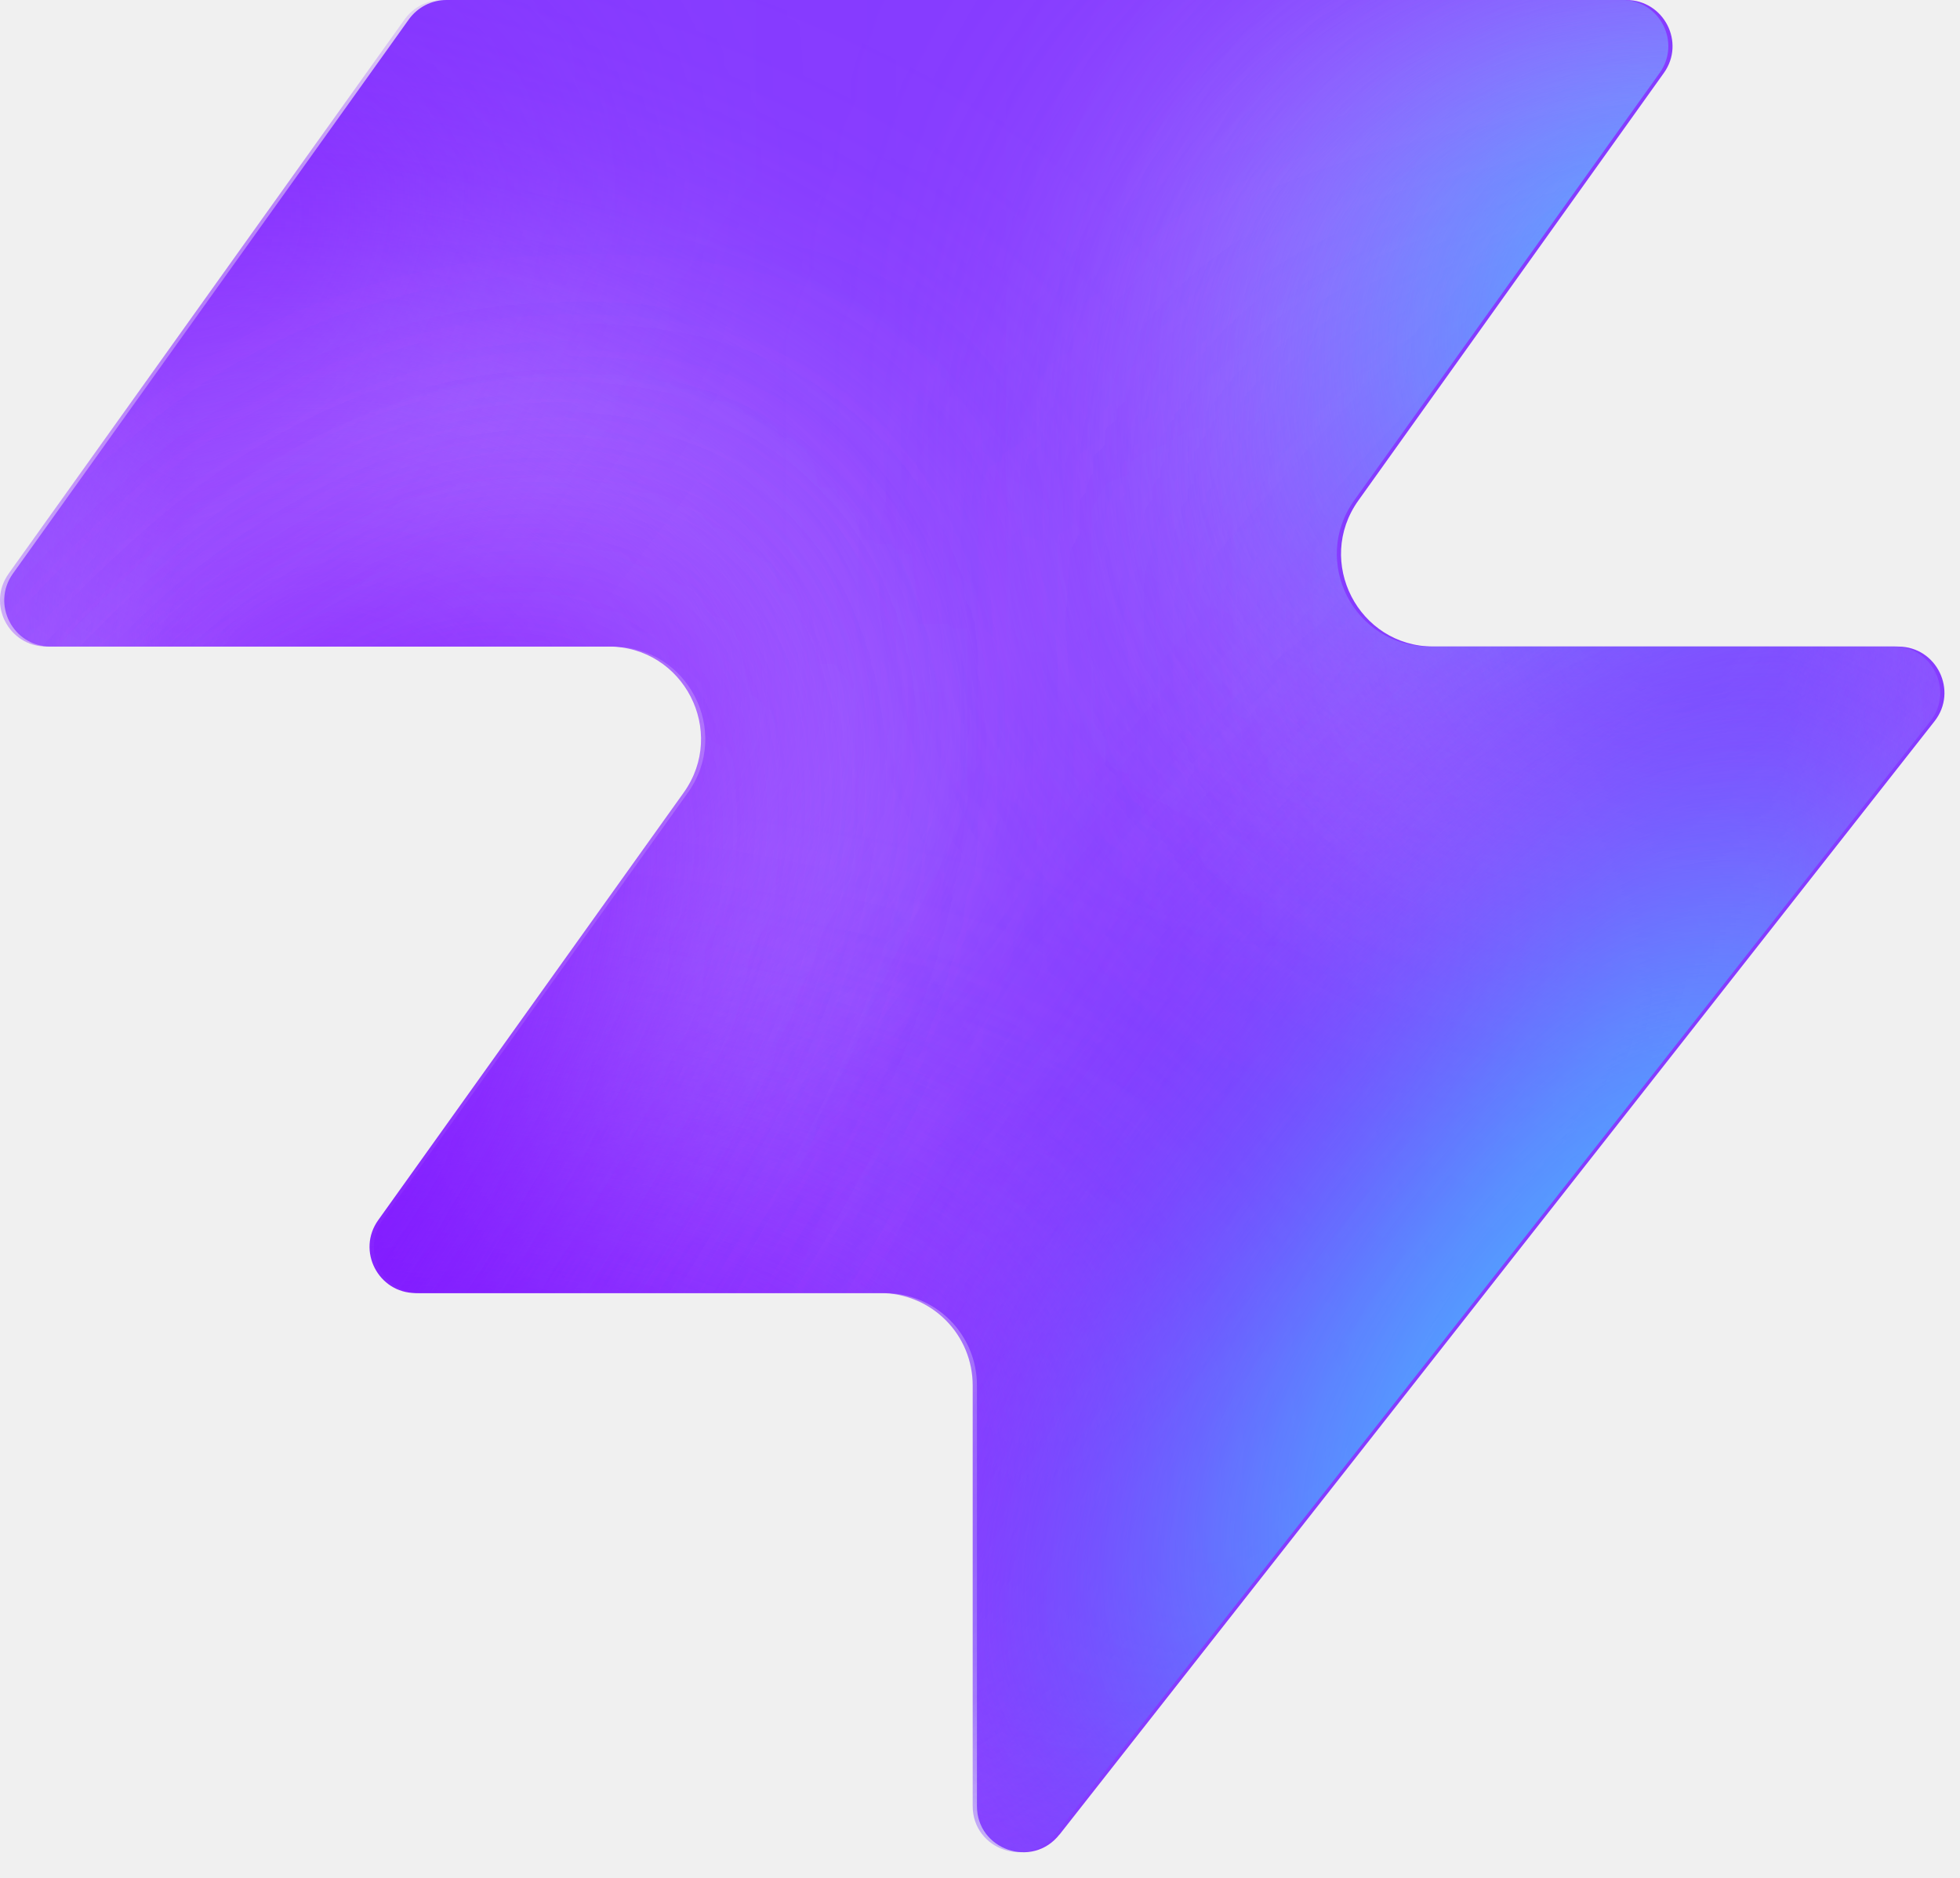
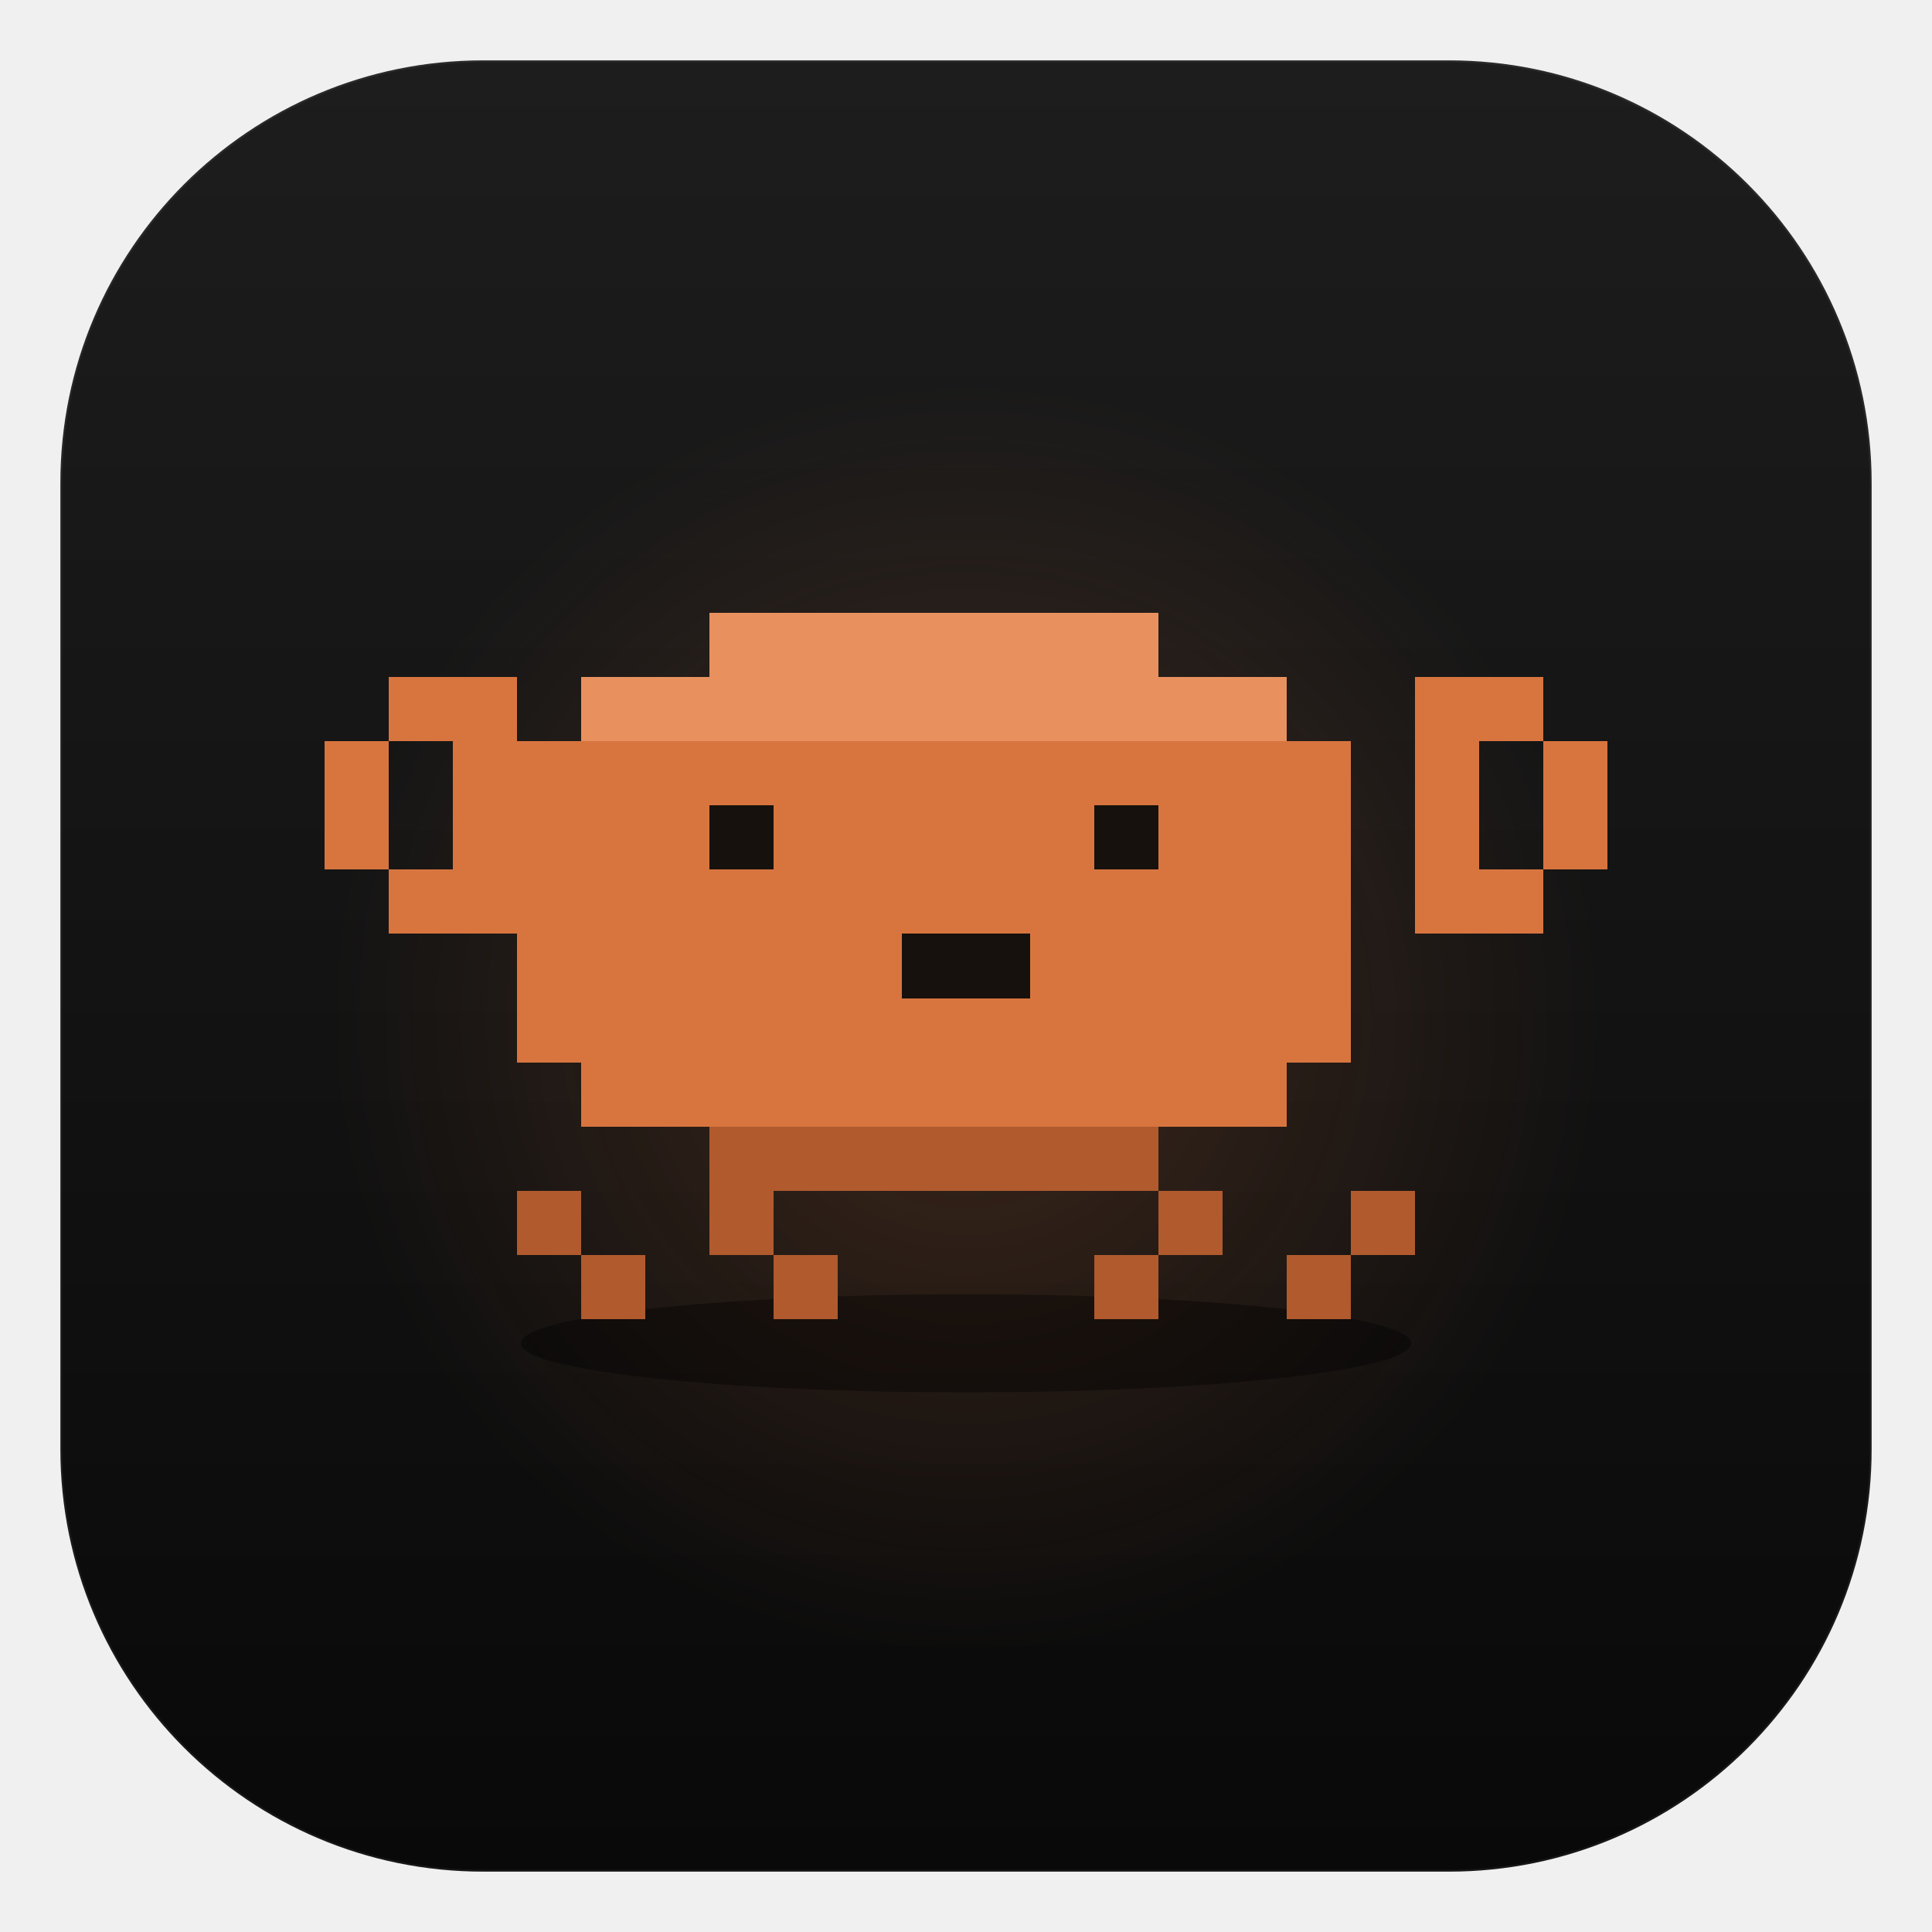
- <svg xmlns="http://www.w3.org/2000/svg" width="48" height="46" fill="none" viewBox="0 0 48 46">
-   <path fill="#863bff" d="M25.946 44.938c-.664.845-2.021.375-2.021-.698V33.937a2.26 2.26 0 0 0-2.262-2.262H10.287c-.92 0-1.456-1.04-.92-1.788l7.48-10.471c1.07-1.497 0-3.578-1.842-3.578H1.237c-.92 0-1.456-1.04-.92-1.788L10.013.474c.214-.297.556-.474.92-.474h28.894c.92 0 1.456 1.04.92 1.788l-7.48 10.471c-1.07 1.498 0 3.579 1.842 3.579h11.377c.943 0 1.473 1.088.89 1.83L25.947 44.94z" style="fill:#863bff;fill:color(display-p3 .525 .23 1);fill-opacity:1" />
-   <mask id="a" width="48" height="46" x="0" y="0" maskUnits="userSpaceOnUse" style="mask-type:alpha">
-     <path fill="#000" d="M25.842 44.938c-.664.844-2.021.375-2.021-.698V33.937a2.26 2.26 0 0 0-2.262-2.262H10.183c-.92 0-1.456-1.04-.92-1.788l7.48-10.471c1.07-1.498 0-3.579-1.842-3.579H1.133c-.92 0-1.456-1.04-.92-1.787L9.91.473c.214-.297.556-.474.92-.474h28.894c.92 0 1.456 1.04.92 1.788l-7.48 10.471c-1.07 1.498 0 3.578 1.842 3.578h11.377c.943 0 1.473 1.088.89 1.832L25.843 44.94z" style="fill:#000;fill-opacity:1" />
-   </mask>
-   <g mask="url(#a)">
-     <g filter="url(#b)">
-       <ellipse cx="5.508" cy="14.704" fill="#ede6ff" rx="5.508" ry="14.704" style="fill:#ede6ff;fill:color(display-p3 .927 .903 1);fill-opacity:1" transform="matrix(.00324 1 1 -.00324 -4.47 31.516)" />
+ <svg xmlns="http://www.w3.org/2000/svg" width="1024" height="1024" viewBox="0 0 1024 1024" role="img" aria-label="YiTerm app icon">
+   <defs>
+     <linearGradient id="tile" x1="512" y1="32" x2="512" y2="992" gradientUnits="userSpaceOnUse">
+       <stop offset="0" stop-color="#1d1d1d" />
+       <stop offset="1" stop-color="#090909" />
+     </linearGradient>
+     <radialGradient id="glow" cx="512" cy="540" r="340" gradientUnits="userSpaceOnUse">
+       <stop offset="0" stop-color="#d8753f" stop-opacity="0.22" />
+       <stop offset="1" stop-color="#d8753f" stop-opacity="0" />
+     </radialGradient>
+   </defs>
+   <rect x="32" y="32" width="960" height="960" rx="224" fill="url(#tile)" />
+   <rect x="32" y="32" width="960" height="960" rx="224" fill="url(#glow)" />
+   <ellipse cx="512" cy="712" rx="236" ry="26" fill="#000000" opacity="0.38" />
+   <g transform="translate(512 512) scale(34) translate(-12 -9.5)" shape-rendering="crispEdges">
+     <g fill="#d8753f">
+       <rect x="4" y="6" width="1" height="2" />
+       <rect x="3" y="5" width="2" height="1" />
+       <rect x="2" y="6" width="1" height="2" />
+       <rect x="3" y="8" width="2" height="1" />
+       <rect x="19" y="6" width="1" height="2" />
+       <rect x="19" y="5" width="2" height="1" />
+       <rect x="21" y="6" width="1" height="2" />
+       <rect x="19" y="8" width="2" height="1" />
+       <rect x="5" y="6" width="13" height="5" />
+       <rect x="6" y="11" width="11" height="1" />
    </g>
-     <g filter="url(#c)">
-       <ellipse cx="10.399" cy="29.851" fill="#ede6ff" rx="10.399" ry="29.851" style="fill:#ede6ff;fill:color(display-p3 .927 .903 1);fill-opacity:1" transform="matrix(.00324 1 1 -.00324 -39.328 7.883)" />
+     <g fill="#e8915f">
+       <rect x="8" y="4" width="7" height="1" />
+       <rect x="6" y="5" width="11" height="1" />
    </g>
-     <g filter="url(#d)">
-       <ellipse cx="5.508" cy="30.487" fill="#7e14ff" rx="5.508" ry="30.487" style="fill:#7e14ff;fill:color(display-p3 .492 .077 1);fill-opacity:1" transform="rotate(89.814 -25.913 -14.639)scale(1 -1)" />
+     <g fill="#b05a2e">
+       <rect x="8" y="12" width="7" height="1" />
+       <rect x="5" y="13" width="1" height="1" />
+       <rect x="6" y="14" width="1" height="1" />
+       <rect x="8" y="13" width="1" height="1" />
+       <rect x="9" y="14" width="1" height="1" />
+       <rect x="18" y="13" width="1" height="1" />
+       <rect x="17" y="14" width="1" height="1" />
+       <rect x="15" y="13" width="1" height="1" />
+       <rect x="14" y="14" width="1" height="1" />
    </g>
-     <g filter="url(#e)">
-       <ellipse cx="5.508" cy="30.599" fill="#7e14ff" rx="5.508" ry="30.599" style="fill:#7e14ff;fill:color(display-p3 .492 .077 1);fill-opacity:1" transform="rotate(89.814 -32.644 -3.334)scale(1 -1)" />
-     </g>
-     <g filter="url(#f)">
-       <ellipse cx="5.508" cy="30.599" fill="#7e14ff" rx="5.508" ry="30.599" style="fill:#7e14ff;fill:color(display-p3 .492 .077 1);fill-opacity:1" transform="matrix(.00324 1 1 -.00324 -34.34 30.47)" />
-     </g>
-     <g filter="url(#g)">
-       <ellipse cx="14.072" cy="22.078" fill="#ede6ff" rx="14.072" ry="22.078" style="fill:#ede6ff;fill:color(display-p3 .927 .903 1);fill-opacity:1" transform="rotate(93.35 24.506 48.493)scale(-1 1)" />
-     </g>
-     <g filter="url(#h)">
-       <ellipse cx="3.47" cy="21.501" fill="#7e14ff" rx="3.47" ry="21.501" style="fill:#7e14ff;fill:color(display-p3 .492 .077 1);fill-opacity:1" transform="rotate(89.009 28.708 47.59)scale(-1 1)" />
-     </g>
-     <g filter="url(#i)">
-       <ellipse cx="3.47" cy="21.501" fill="#7e14ff" rx="3.47" ry="21.501" style="fill:#7e14ff;fill:color(display-p3 .492 .077 1);fill-opacity:1" transform="rotate(89.009 28.708 47.59)scale(-1 1)" />
-     </g>
-     <g filter="url(#j)">
-       <ellipse cx=".387" cy="8.972" fill="#7e14ff" rx="4.407" ry="29.108" style="fill:#7e14ff;fill:color(display-p3 .492 .077 1);fill-opacity:1" transform="rotate(39.51 .387 8.972)" />
-     </g>
-     <g filter="url(#k)">
-       <ellipse cx="47.523" cy="-6.092" fill="#7e14ff" rx="4.407" ry="29.108" style="fill:#7e14ff;fill:color(display-p3 .492 .077 1);fill-opacity:1" transform="rotate(37.892 47.523 -6.092)" />
-     </g>
-     <g filter="url(#l)">
-       <ellipse cx="41.412" cy="6.333" fill="#47bfff" rx="5.971" ry="9.665" style="fill:#47bfff;fill:color(display-p3 .28 .748 1);fill-opacity:1" transform="rotate(37.892 41.412 6.333)" />
-     </g>
-     <g filter="url(#m)">
-       <ellipse cx="-1.879" cy="38.332" fill="#7e14ff" rx="4.407" ry="29.108" style="fill:#7e14ff;fill:color(display-p3 .492 .077 1);fill-opacity:1" transform="rotate(37.892 -1.88 38.332)" />
-     </g>
-     <g filter="url(#n)">
-       <ellipse cx="-1.879" cy="38.332" fill="#7e14ff" rx="4.407" ry="29.108" style="fill:#7e14ff;fill:color(display-p3 .492 .077 1);fill-opacity:1" transform="rotate(37.892 -1.88 38.332)" />
-     </g>
-     <g filter="url(#o)">
-       <ellipse cx="35.651" cy="29.907" fill="#7e14ff" rx="4.407" ry="29.108" style="fill:#7e14ff;fill:color(display-p3 .492 .077 1);fill-opacity:1" transform="rotate(37.892 35.651 29.907)" />
-     </g>
-     <g filter="url(#p)">
-       <ellipse cx="38.418" cy="32.4" fill="#47bfff" rx="5.971" ry="15.297" style="fill:#47bfff;fill:color(display-p3 .28 .748 1);fill-opacity:1" transform="rotate(37.892 38.418 32.4)" />
+     <g fill="#16110d">
+       <rect x="8" y="7" width="1" height="1" />
+       <rect x="14" y="7" width="1" height="1" />
+       <rect x="11" y="9" width="2" height="1" />
    </g>
  </g>
-   <defs>
-     <filter id="b" width="60.045" height="41.654" x="-19.77" y="16.149" color-interpolation-filters="sRGB" filterUnits="userSpaceOnUse">
-       <feFlood flood-opacity="0" result="BackgroundImageFix" />
-       <feBlend in="SourceGraphic" in2="BackgroundImageFix" result="shape" />
-       <feGaussianBlur result="effect1_foregroundBlur_2002_17158" stdDeviation="7.659" />
-     </filter>
-     <filter id="c" width="90.34" height="51.437" x="-54.613" y="-7.533" color-interpolation-filters="sRGB" filterUnits="userSpaceOnUse">
-       <feFlood flood-opacity="0" result="BackgroundImageFix" />
-       <feBlend in="SourceGraphic" in2="BackgroundImageFix" result="shape" />
-       <feGaussianBlur result="effect1_foregroundBlur_2002_17158" stdDeviation="7.659" />
-     </filter>
-     <filter id="d" width="79.355" height="29.4" x="-49.64" y="2.03" color-interpolation-filters="sRGB" filterUnits="userSpaceOnUse">
-       <feFlood flood-opacity="0" result="BackgroundImageFix" />
-       <feBlend in="SourceGraphic" in2="BackgroundImageFix" result="shape" />
-       <feGaussianBlur result="effect1_foregroundBlur_2002_17158" stdDeviation="4.596" />
-     </filter>
-     <filter id="e" width="79.579" height="29.4" x="-45.045" y="20.029" color-interpolation-filters="sRGB" filterUnits="userSpaceOnUse">
-       <feFlood flood-opacity="0" result="BackgroundImageFix" />
-       <feBlend in="SourceGraphic" in2="BackgroundImageFix" result="shape" />
-       <feGaussianBlur result="effect1_foregroundBlur_2002_17158" stdDeviation="4.596" />
-     </filter>
-     <filter id="f" width="79.579" height="29.4" x="-43.513" y="21.178" color-interpolation-filters="sRGB" filterUnits="userSpaceOnUse">
-       <feFlood flood-opacity="0" result="BackgroundImageFix" />
-       <feBlend in="SourceGraphic" in2="BackgroundImageFix" result="shape" />
-       <feGaussianBlur result="effect1_foregroundBlur_2002_17158" stdDeviation="4.596" />
-     </filter>
-     <filter id="g" width="74.749" height="58.852" x="15.756" y="-17.901" color-interpolation-filters="sRGB" filterUnits="userSpaceOnUse">
-       <feFlood flood-opacity="0" result="BackgroundImageFix" />
-       <feBlend in="SourceGraphic" in2="BackgroundImageFix" result="shape" />
-       <feGaussianBlur result="effect1_foregroundBlur_2002_17158" stdDeviation="7.659" />
-     </filter>
-     <filter id="h" width="61.377" height="25.362" x="23.548" y="2.284" color-interpolation-filters="sRGB" filterUnits="userSpaceOnUse">
-       <feFlood flood-opacity="0" result="BackgroundImageFix" />
-       <feBlend in="SourceGraphic" in2="BackgroundImageFix" result="shape" />
-       <feGaussianBlur result="effect1_foregroundBlur_2002_17158" stdDeviation="4.596" />
-     </filter>
-     <filter id="i" width="61.377" height="25.362" x="23.548" y="2.284" color-interpolation-filters="sRGB" filterUnits="userSpaceOnUse">
-       <feFlood flood-opacity="0" result="BackgroundImageFix" />
-       <feBlend in="SourceGraphic" in2="BackgroundImageFix" result="shape" />
-       <feGaussianBlur result="effect1_foregroundBlur_2002_17158" stdDeviation="4.596" />
-     </filter>
-     <filter id="j" width="56.045" height="63.649" x="-27.636" y="-22.853" color-interpolation-filters="sRGB" filterUnits="userSpaceOnUse">
-       <feFlood flood-opacity="0" result="BackgroundImageFix" />
-       <feBlend in="SourceGraphic" in2="BackgroundImageFix" result="shape" />
-       <feGaussianBlur result="effect1_foregroundBlur_2002_17158" stdDeviation="4.596" />
-     </filter>
-     <filter id="k" width="54.814" height="64.646" x="20.116" y="-38.415" color-interpolation-filters="sRGB" filterUnits="userSpaceOnUse">
-       <feFlood flood-opacity="0" result="BackgroundImageFix" />
-       <feBlend in="SourceGraphic" in2="BackgroundImageFix" result="shape" />
-       <feGaussianBlur result="effect1_foregroundBlur_2002_17158" stdDeviation="4.596" />
-     </filter>
-     <filter id="l" width="33.541" height="35.313" x="24.641" y="-11.323" color-interpolation-filters="sRGB" filterUnits="userSpaceOnUse">
-       <feFlood flood-opacity="0" result="BackgroundImageFix" />
-       <feBlend in="SourceGraphic" in2="BackgroundImageFix" result="shape" />
-       <feGaussianBlur result="effect1_foregroundBlur_2002_17158" stdDeviation="4.596" />
-     </filter>
-     <filter id="m" width="54.814" height="64.646" x="-29.286" y="6.009" color-interpolation-filters="sRGB" filterUnits="userSpaceOnUse">
-       <feFlood flood-opacity="0" result="BackgroundImageFix" />
-       <feBlend in="SourceGraphic" in2="BackgroundImageFix" result="shape" />
-       <feGaussianBlur result="effect1_foregroundBlur_2002_17158" stdDeviation="4.596" />
-     </filter>
-     <filter id="n" width="54.814" height="64.646" x="-29.286" y="6.009" color-interpolation-filters="sRGB" filterUnits="userSpaceOnUse">
-       <feFlood flood-opacity="0" result="BackgroundImageFix" />
-       <feBlend in="SourceGraphic" in2="BackgroundImageFix" result="shape" />
-       <feGaussianBlur result="effect1_foregroundBlur_2002_17158" stdDeviation="4.596" />
-     </filter>
-     <filter id="o" width="54.814" height="64.646" x="8.244" y="-2.416" color-interpolation-filters="sRGB" filterUnits="userSpaceOnUse">
-       <feFlood flood-opacity="0" result="BackgroundImageFix" />
-       <feBlend in="SourceGraphic" in2="BackgroundImageFix" result="shape" />
-       <feGaussianBlur result="effect1_foregroundBlur_2002_17158" stdDeviation="4.596" />
-     </filter>
-     <filter id="p" width="39.409" height="43.623" x="18.713" y="10.588" color-interpolation-filters="sRGB" filterUnits="userSpaceOnUse">
-       <feFlood flood-opacity="0" result="BackgroundImageFix" />
-       <feBlend in="SourceGraphic" in2="BackgroundImageFix" result="shape" />
-       <feGaussianBlur result="effect1_foregroundBlur_2002_17158" stdDeviation="4.596" />
-     </filter>
-   </defs>
+   <rect x="32.5" y="32.5" width="959" height="959" rx="223.5" fill="none" stroke="#ffffff" stroke-opacity="0.06" />
</svg>
